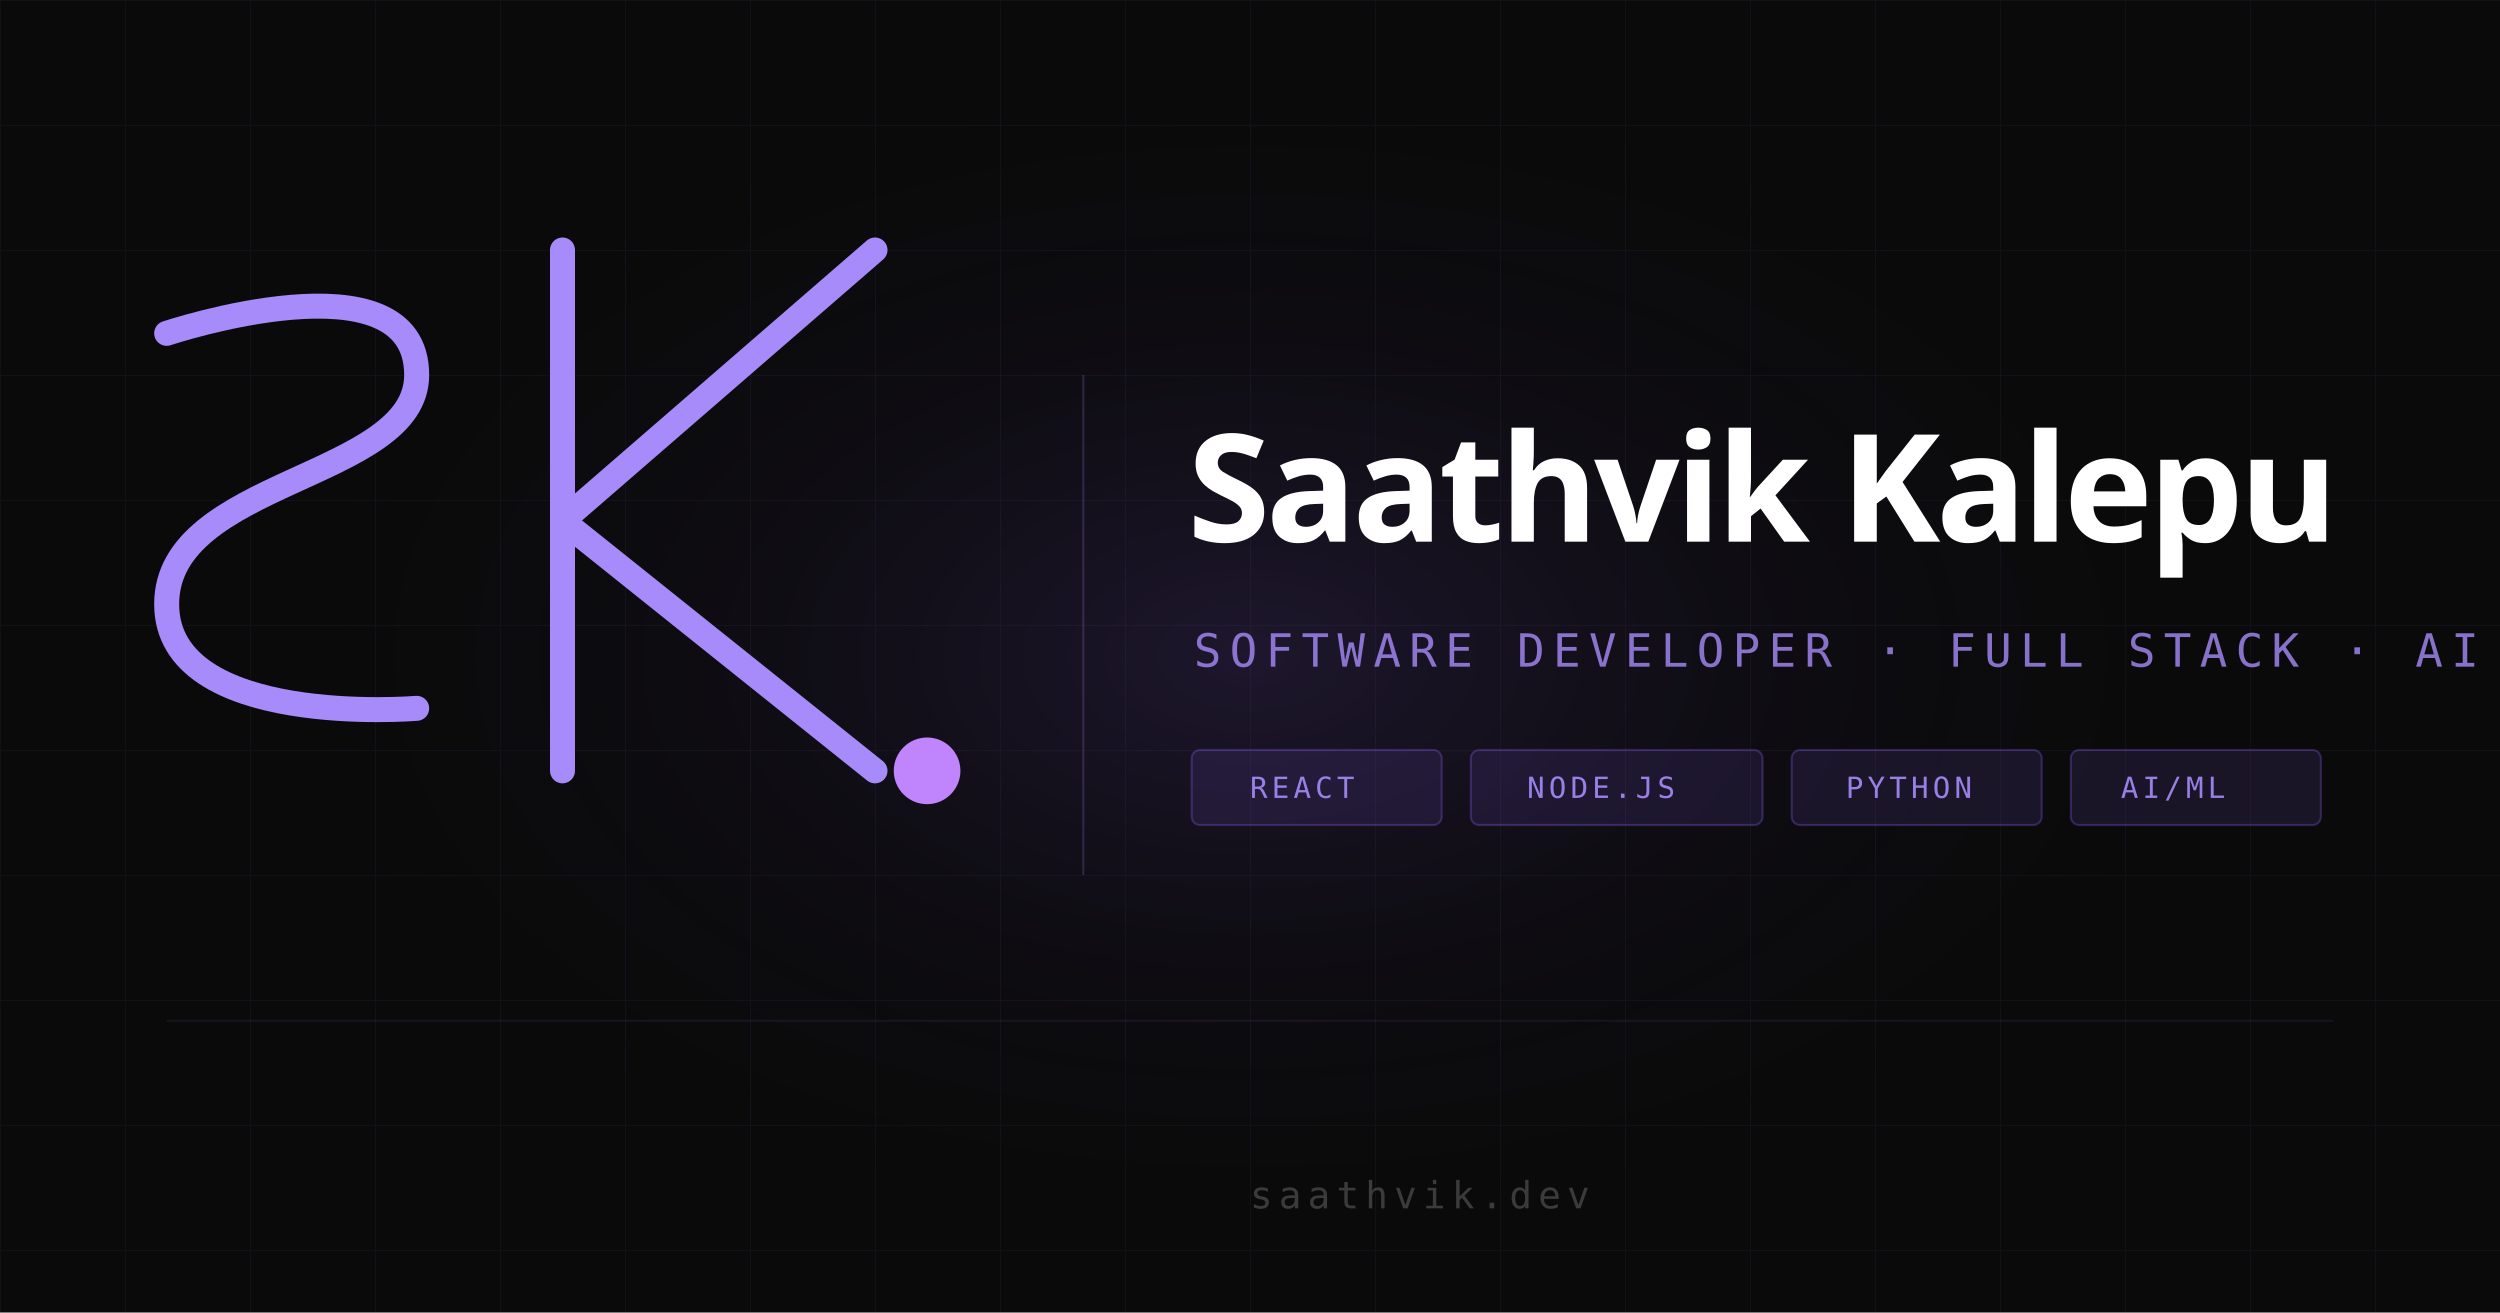
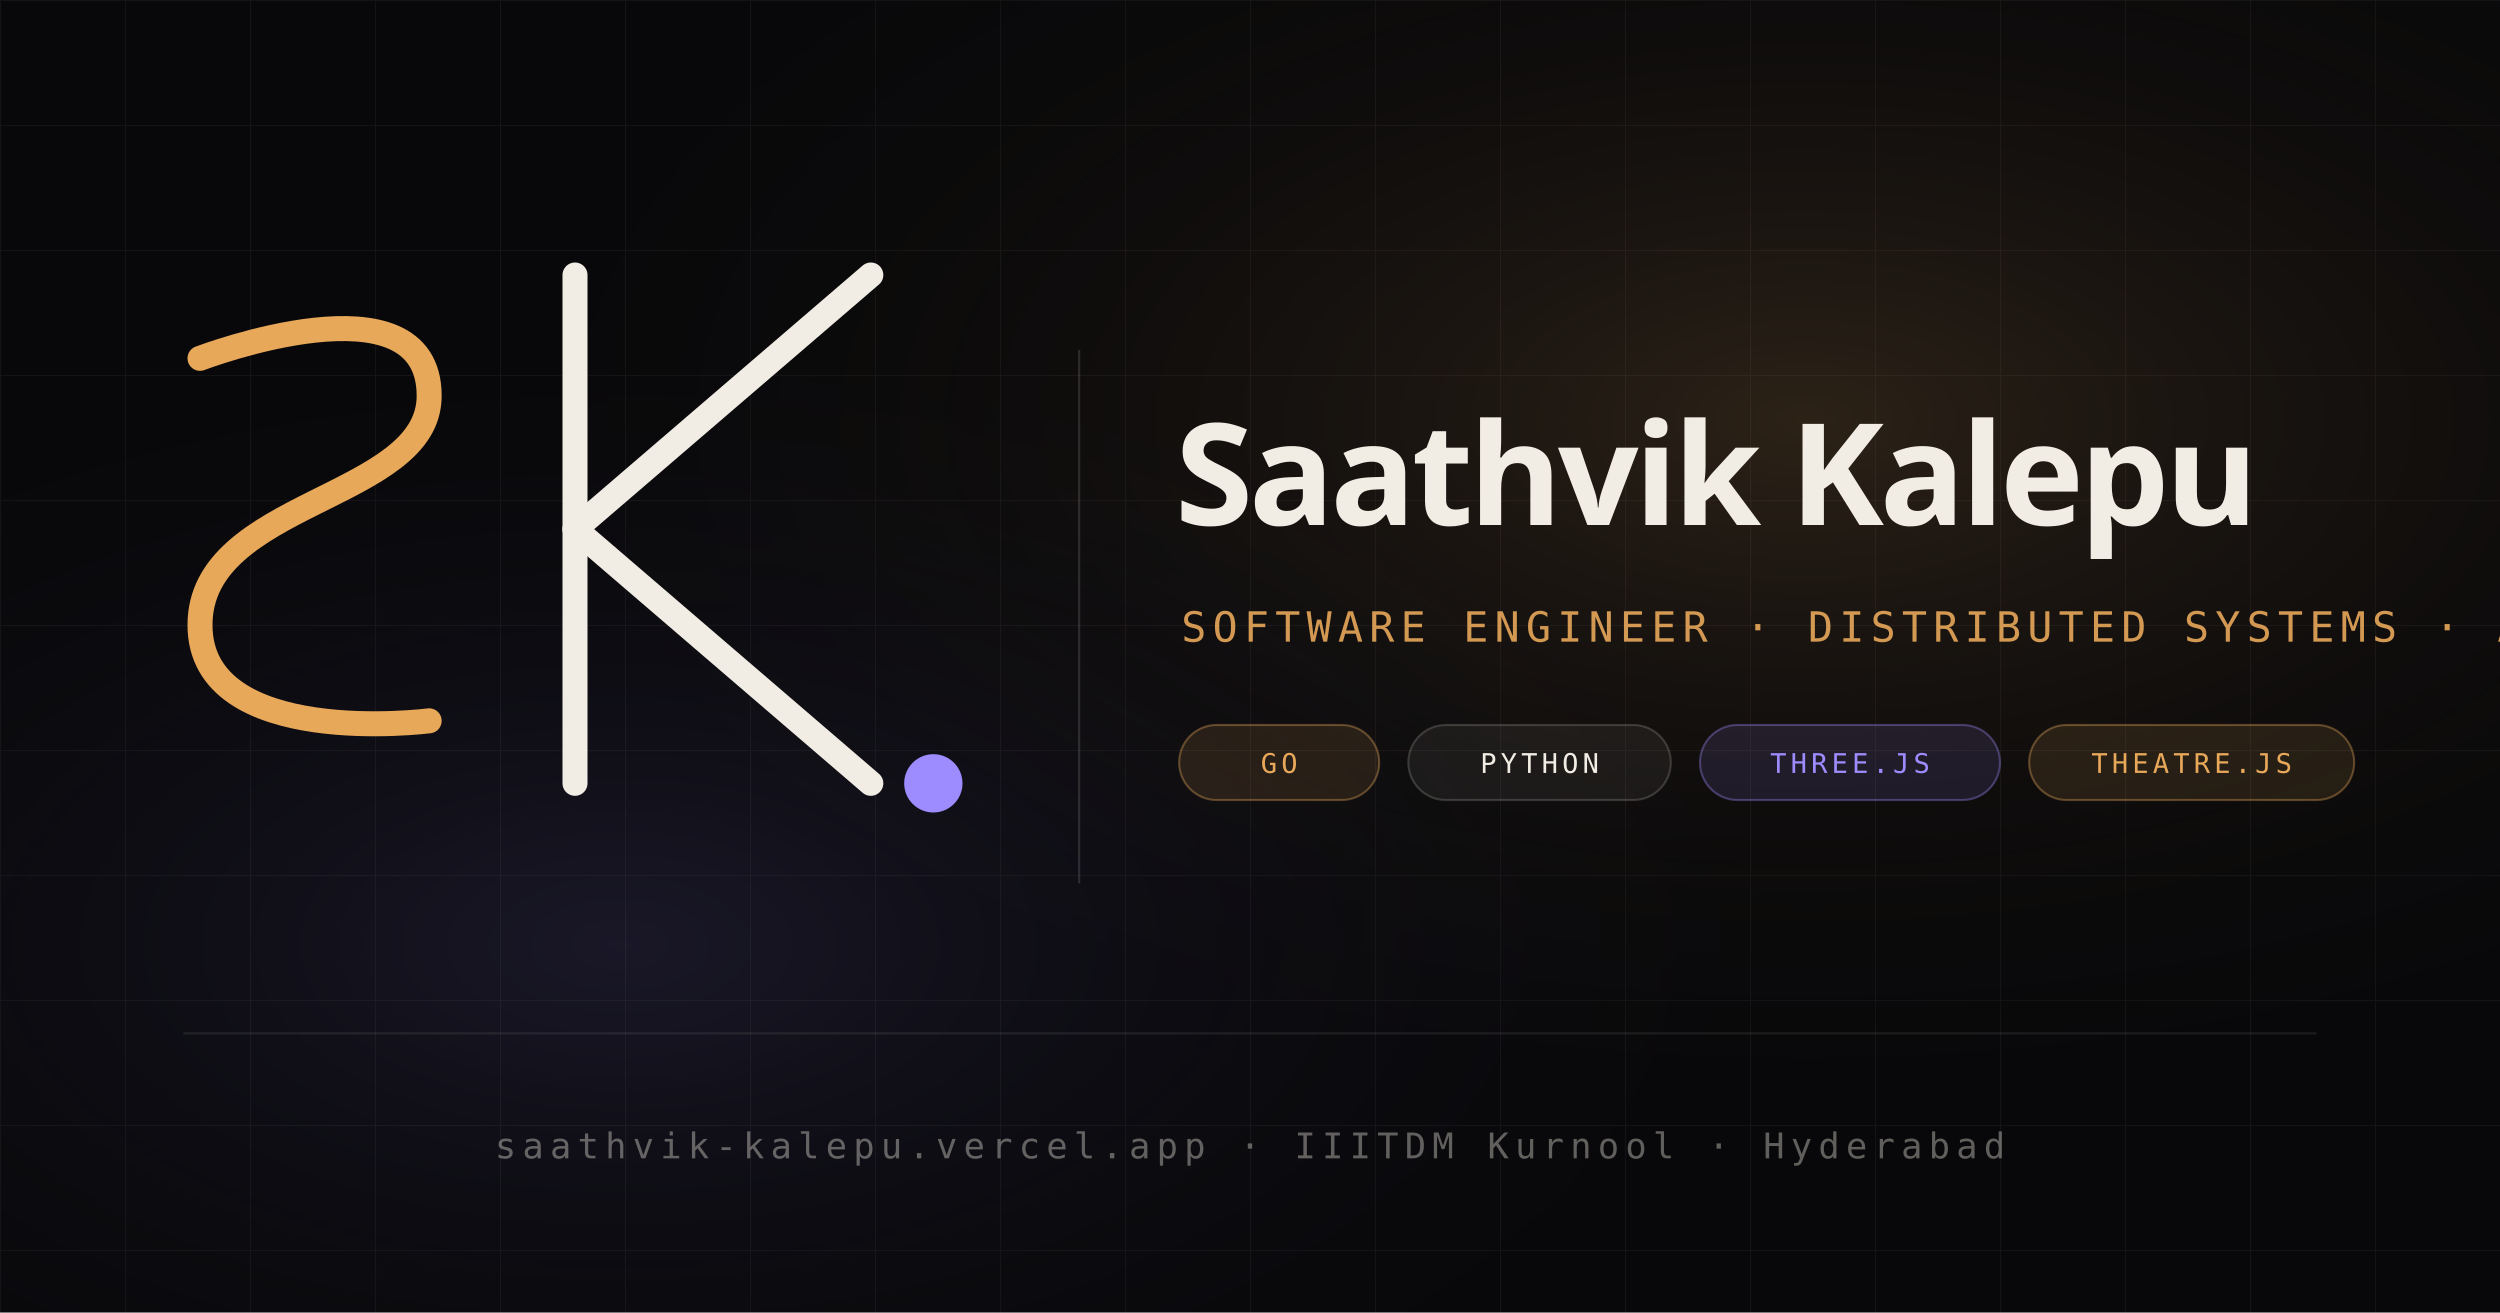
<svg xmlns="http://www.w3.org/2000/svg" viewBox="0 0 1200 630" fill="none">
-   <rect width="1200" height="630" fill="#0a0a0a" />
+   <rect width="1200" height="630" fill="#08080a" />
  <defs>
    <pattern id="grid" width="60" height="60" patternUnits="userSpaceOnUse">
-       <path d="M 60 0 L 0 0 0 60" fill="none" stroke="rgba(167,139,250,0.06)" stroke-width="1" />
+       <path d="M 60 0 L 0 0 0 60" fill="none" stroke="rgba(242,237,228,0.05)" stroke-width="1" />
    </pattern>
-     <radialGradient id="glow" cx="50%" cy="50%" r="50%">
-       <stop offset="0%" stop-color="rgba(139,92,246,0.15)" />
+     <radialGradient id="amberGlow" cx="72%" cy="32%" r="55%">
+       <stop offset="0%" stop-color="rgba(232,168,90,0.16)" />
+       <stop offset="100%" stop-color="transparent" />
+     </radialGradient>
+     <radialGradient id="violetGlow" cx="25%" cy="72%" r="50%">
+       <stop offset="0%" stop-color="rgba(157,140,255,0.12)" />
      <stop offset="100%" stop-color="transparent" />
    </radialGradient>
  </defs>
  <rect width="1200" height="630" fill="url(#grid)" />
-   <ellipse cx="600" cy="315" rx="500" ry="300" fill="url(#glow)" />
-   <path d="M 80 160 C 80 160 200 120 200 180 C 200 230 80 230 80 290 C 80 350 200 340 200 340" stroke="#a78bfa" stroke-width="12" stroke-linecap="round" stroke-linejoin="round" />
-   <path d="M 270 120 L 270 370" stroke="#a78bfa" stroke-width="12" stroke-linecap="round" />
-   <path d="M 270 250 L 420 120" stroke="#a78bfa" stroke-width="12" stroke-linecap="round" />
-   <path d="M 270 250 L 420 370" stroke="#a78bfa" stroke-width="12" stroke-linecap="round" />
-   <circle cx="445" cy="370" r="16" fill="#c084fc" />
-   <line x1="520" y1="180" x2="520" y2="420" stroke="rgba(167,139,250,0.2)" stroke-width="1" />
-   <text x="570" y="260" font-family="sans-serif" font-size="72" font-weight="800" fill="white" letter-spacing="-2">Saathvik Kalepu</text>
-   <text x="573" y="320" font-family="monospace" font-size="22" fill="rgba(167,139,250,0.8)" letter-spacing="4">SOFTWARE DEVELOPER  ·  FULL STACK  ·  AI</text>
-   <rect x="572" y="360" width="120" height="36" rx="4" fill="rgba(139,92,246,0.12)" stroke="rgba(139,92,246,0.3)" stroke-width="1" />
-   <text x="600" y="383" font-family="monospace" font-size="14" fill="rgba(167,139,250,0.9)" letter-spacing="2">REACT</text>
-   <rect x="706" y="360" width="140" height="36" rx="4" fill="rgba(139,92,246,0.12)" stroke="rgba(139,92,246,0.3)" stroke-width="1" />
-   <text x="733" y="383" font-family="monospace" font-size="14" fill="rgba(167,139,250,0.9)" letter-spacing="2">NODE.JS</text>
-   <rect x="860" y="360" width="120" height="36" rx="4" fill="rgba(139,92,246,0.12)" stroke="rgba(139,92,246,0.3)" stroke-width="1" />
-   <text x="886" y="383" font-family="monospace" font-size="14" fill="rgba(167,139,250,0.9)" letter-spacing="2">PYTHON</text>
-   <rect x="994" y="360" width="120" height="36" rx="4" fill="rgba(139,92,246,0.12)" stroke="rgba(139,92,246,0.3)" stroke-width="1" />
-   <text x="1018" y="383" font-family="monospace" font-size="14" fill="rgba(167,139,250,0.9)" letter-spacing="2">AI/ML</text>
-   <text x="600" y="580" font-family="monospace" font-size="18" fill="rgba(255,255,255,0.2)" letter-spacing="3">saathvik.dev</text>
-   <line x1="80" y1="490" x2="1120" y2="490" stroke="rgba(167,139,250,0.08)" stroke-width="1" />
+   <rect width="1200" height="630" fill="url(#amberGlow)" />
+   <rect width="1200" height="630" fill="url(#violetGlow)" />
+   <path d="M 96 172 C 96 172 206 130 206 190 C 206 240 96 240 96 300 C 96 360 206 346 206 346" stroke="#e8a85a" stroke-width="12" stroke-linecap="round" stroke-linejoin="round" />
+   <path d="M 276 132 L 276 376" stroke="#f2ede4" stroke-width="12" stroke-linecap="round" />
+   <path d="M 276 254 L 418 132" stroke="#f2ede4" stroke-width="12" stroke-linecap="round" />
+   <path d="M 276 254 L 418 376" stroke="#f2ede4" stroke-width="12" stroke-linecap="round" />
+   <circle cx="448" cy="376" r="14" fill="#9d8cff" />
+   <line x1="518" y1="168" x2="518" y2="424" stroke="rgba(242,237,228,0.14)" stroke-width="1" />
+   <text x="564" y="252" font-family="sans-serif" font-size="68" font-weight="800" fill="#f2ede4" letter-spacing="-2">Saathvik Kalepu</text>
+   <text x="567" y="308" font-family="monospace" font-size="20" fill="rgba(232,168,90,0.9)" letter-spacing="3">SOFTWARE ENGINEER · DISTRIBUTED SYSTEMS · APPLIED AI</text>
+   <rect x="566" y="348" width="96" height="36" rx="18" fill="rgba(232,168,90,0.12)" stroke="rgba(232,168,90,0.36)" stroke-width="1" />
+   <text x="614" y="371" text-anchor="middle" font-family="monospace" font-size="13" fill="#e8a85a" letter-spacing="2">GO</text>
+   <rect x="676" y="348" width="126" height="36" rx="18" fill="rgba(242,237,228,0.06)" stroke="rgba(242,237,228,0.18)" stroke-width="1" />
+   <text x="739" y="371" text-anchor="middle" font-family="monospace" font-size="13" fill="#f2ede4" letter-spacing="2">PYTHON</text>
+   <rect x="816" y="348" width="144" height="36" rx="18" fill="rgba(157,140,255,0.12)" stroke="rgba(157,140,255,0.35)" stroke-width="1" />
+   <text x="888" y="371" text-anchor="middle" font-family="monospace" font-size="13" fill="#9d8cff" letter-spacing="2">THREE.JS</text>
+   <rect x="974" y="348" width="156" height="36" rx="18" fill="rgba(232,168,90,0.12)" stroke="rgba(232,168,90,0.36)" stroke-width="1" />
+   <text x="1052" y="371" text-anchor="middle" font-family="monospace" font-size="13" fill="#e8a85a" letter-spacing="2">THEATRE.JS</text>
+   <line x1="88" y1="496" x2="1112" y2="496" stroke="rgba(242,237,228,0.09)" stroke-width="1" />
+   <text x="600" y="556" text-anchor="middle" font-family="monospace" font-size="17" fill="rgba(242,237,228,0.38)" letter-spacing="3">saathvik-kalepu.vercel.app · IIITDM Kurnool · Hyderabad</text>
</svg>
